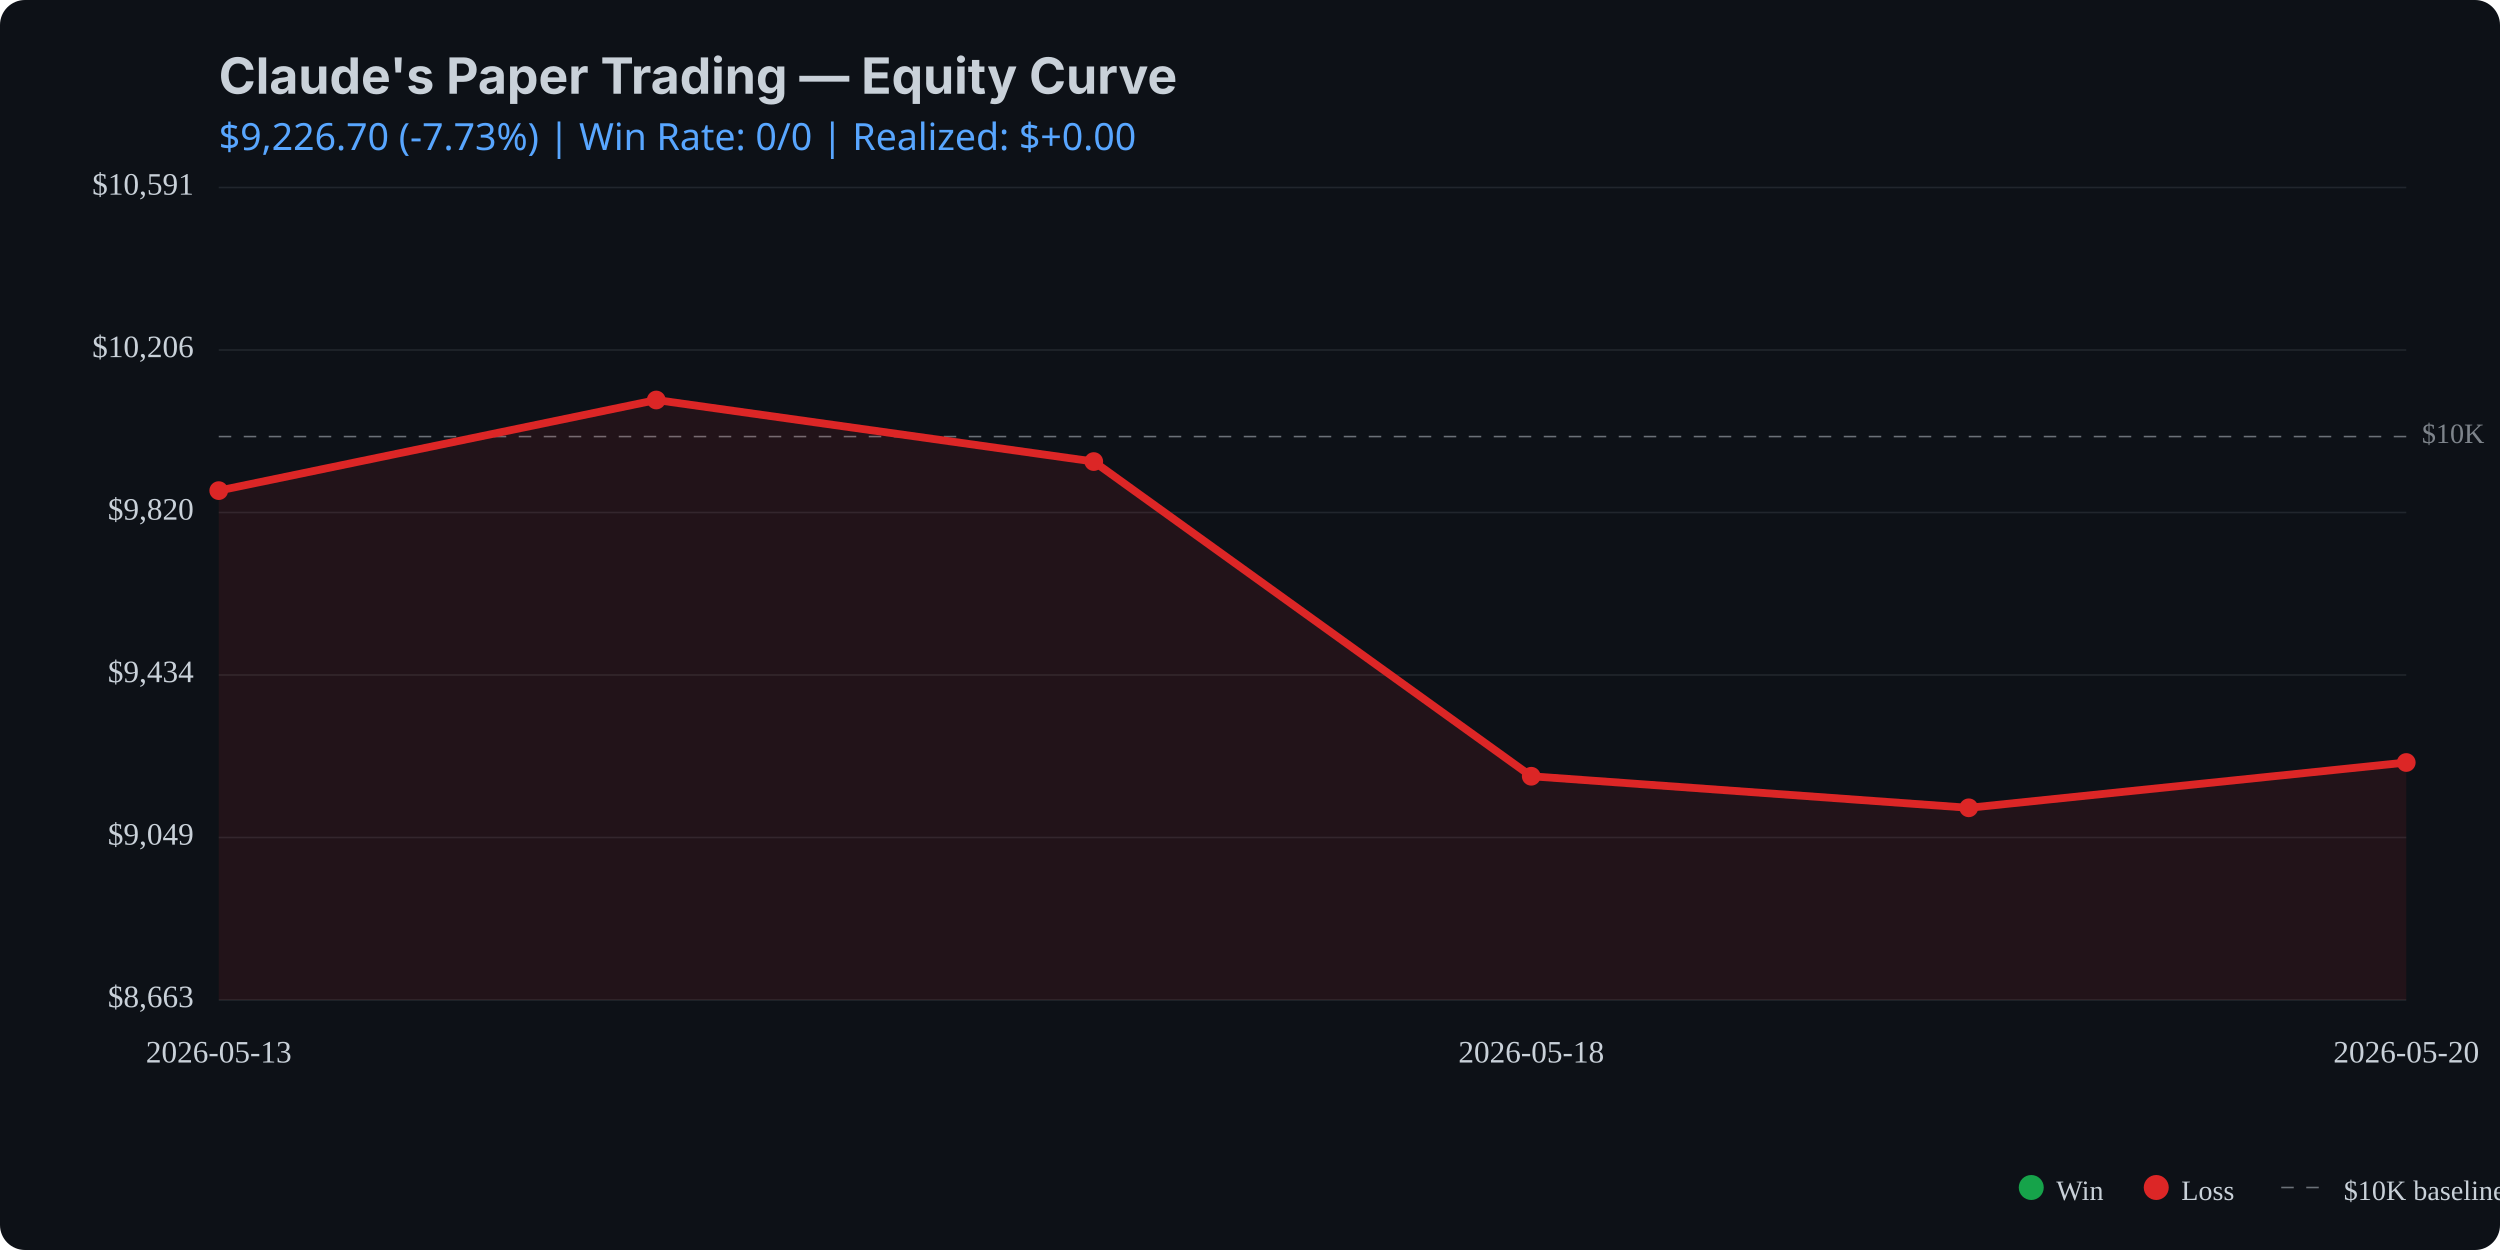
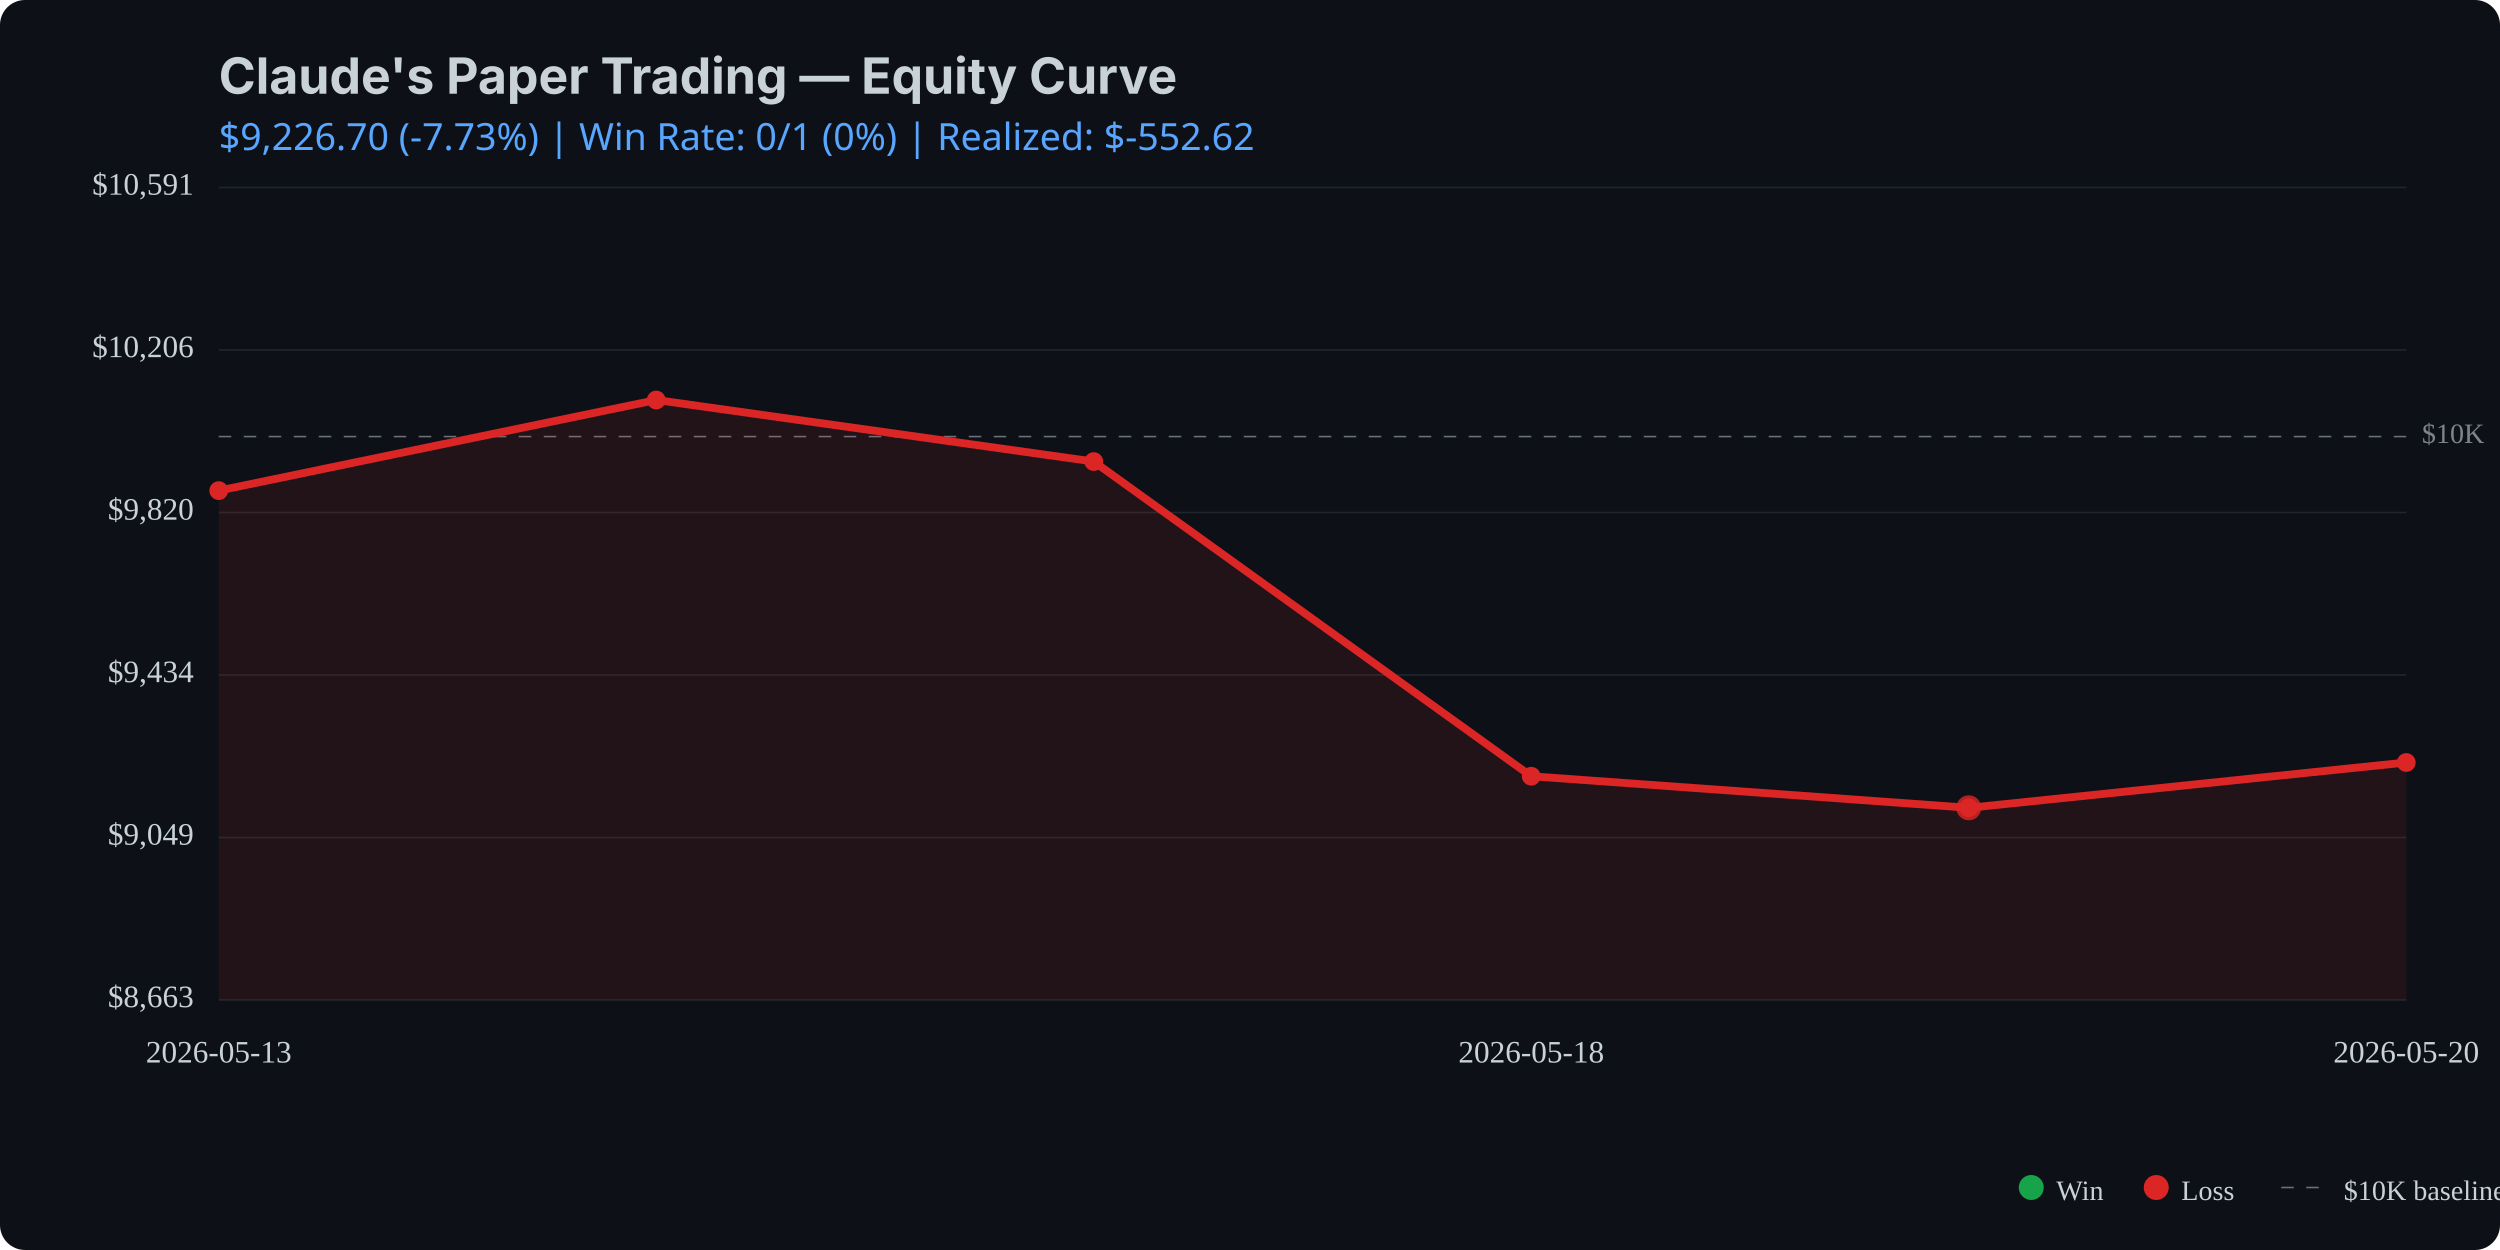
<svg xmlns="http://www.w3.org/2000/svg" viewBox="0 0 800 400" width="800" height="400">
  <rect width="800" height="400" fill="#0d1117" rx="8" />
  <text x="70" y="30" fill="#c9d1d9" font-family="system-ui, -apple-system, sans-serif" font-size="16" font-weight="bold">Claude's Paper Trading — Equity Curve</text>
  <text x="70" y="48" fill="#58a6ff" font-family="system-ui, sans-serif" font-size="12">
-     $9,226.70 (-7.73%) | Win Rate: 0/0 | Realized: $+0.00
+     $9,226.70 (-7.73%) | Win Rate: 0/1 (0%) | Realized: $-552.62
  </text>
  <line x1="70" y1="320.0" x2="770" y2="320.0" stroke="#21262d" stroke-width="0.5" />
  <line x1="70" y1="268.0" x2="770" y2="268.0" stroke="#21262d" stroke-width="0.5" />
  <line x1="70" y1="216.0" x2="770" y2="216.0" stroke="#21262d" stroke-width="0.5" />
  <line x1="70" y1="164.0" x2="770" y2="164.0" stroke="#21262d" stroke-width="0.5" />
  <line x1="70" y1="112.0" x2="770" y2="112.0" stroke="#21262d" stroke-width="0.5" />
  <line x1="70" y1="60.0" x2="770" y2="60.0" stroke="#21262d" stroke-width="0.5" />
  <line x1="70" y1="139.7" x2="770" y2="139.7" stroke="#c9d1d9" stroke-width="0.5" stroke-dasharray="4,4" opacity="0.5" />
  <text x="775" y="139.7" fill="#c9d1d9" font-size="9" opacity="0.6" dominant-baseline="middle">$10K</text>
  <path d="M 70.0 157.0 L 210.0 128.0 L 350.0 147.7 L 490.0 248.4 L 630.0 258.5 L 770.0 244.0 L 770.0 320.0 L 70.0 320.0 Z" fill="#dc2626" opacity="0.1" />
  <path d="M 70.0 157.0 L 210.0 128.0 L 350.0 147.7 L 490.0 248.4 L 630.0 258.5 L 770.0 244.0" fill="none" stroke="#dc2626" stroke-width="2.5" stroke-linecap="round" stroke-linejoin="round" />
  <circle cx="70.0" cy="157.0" r="3" fill="#dc2626" />
  <circle cx="210.0" cy="128.0" r="3" fill="#dc2626" />
  <circle cx="350.0" cy="147.7" r="3" fill="#dc2626" />
  <circle cx="490.0" cy="248.4" r="3" fill="#dc2626" />
  <circle cx="630.0" cy="258.5" r="3" fill="#dc2626" />
  <circle cx="770.0" cy="244.0" r="3" fill="#dc2626" />
+   <circle cx="630.0" cy="258.5" r="4" fill="#dc2626" opacity="0.8" />
  <text x="62" y="320.0" fill="#c9d1d9" font-size="10" text-anchor="end" dominant-baseline="middle">$8,663</text>
  <text x="62" y="268.0" fill="#c9d1d9" font-size="10" text-anchor="end" dominant-baseline="middle">$9,049</text>
  <text x="62" y="216.0" fill="#c9d1d9" font-size="10" text-anchor="end" dominant-baseline="middle">$9,434</text>
  <text x="62" y="164.0" fill="#c9d1d9" font-size="10" text-anchor="end" dominant-baseline="middle">$9,820</text>
  <text x="62" y="112.0" fill="#c9d1d9" font-size="10" text-anchor="end" dominant-baseline="middle">$10,206</text>
  <text x="62" y="60.0" fill="#c9d1d9" font-size="10" text-anchor="end" dominant-baseline="middle">$10,591</text>
  <text x="70.0" y="340" fill="#c9d1d9" font-size="10" text-anchor="middle">2026-05-13</text>
  <text x="490.0" y="340" fill="#c9d1d9" font-size="10" text-anchor="middle">2026-05-18</text>
  <text x="770.0" y="340" fill="#c9d1d9" font-size="10" text-anchor="middle">2026-05-20</text>
  <circle cx="650" cy="380" r="4" fill="#16a34a" />
  <text x="658" y="384" fill="#c9d1d9" font-size="9">Win</text>
  <circle cx="690" cy="380" r="4" fill="#dc2626" />
  <text x="698" y="384" fill="#c9d1d9" font-size="9">Loss</text>
  <line x1="730" y1="380" x2="745" y2="380" stroke="#c9d1d9" stroke-width="0.5" stroke-dasharray="4,4" opacity="0.5" />
  <text x="750" y="384" fill="#c9d1d9" font-size="9">$10K baseline</text>
</svg>
